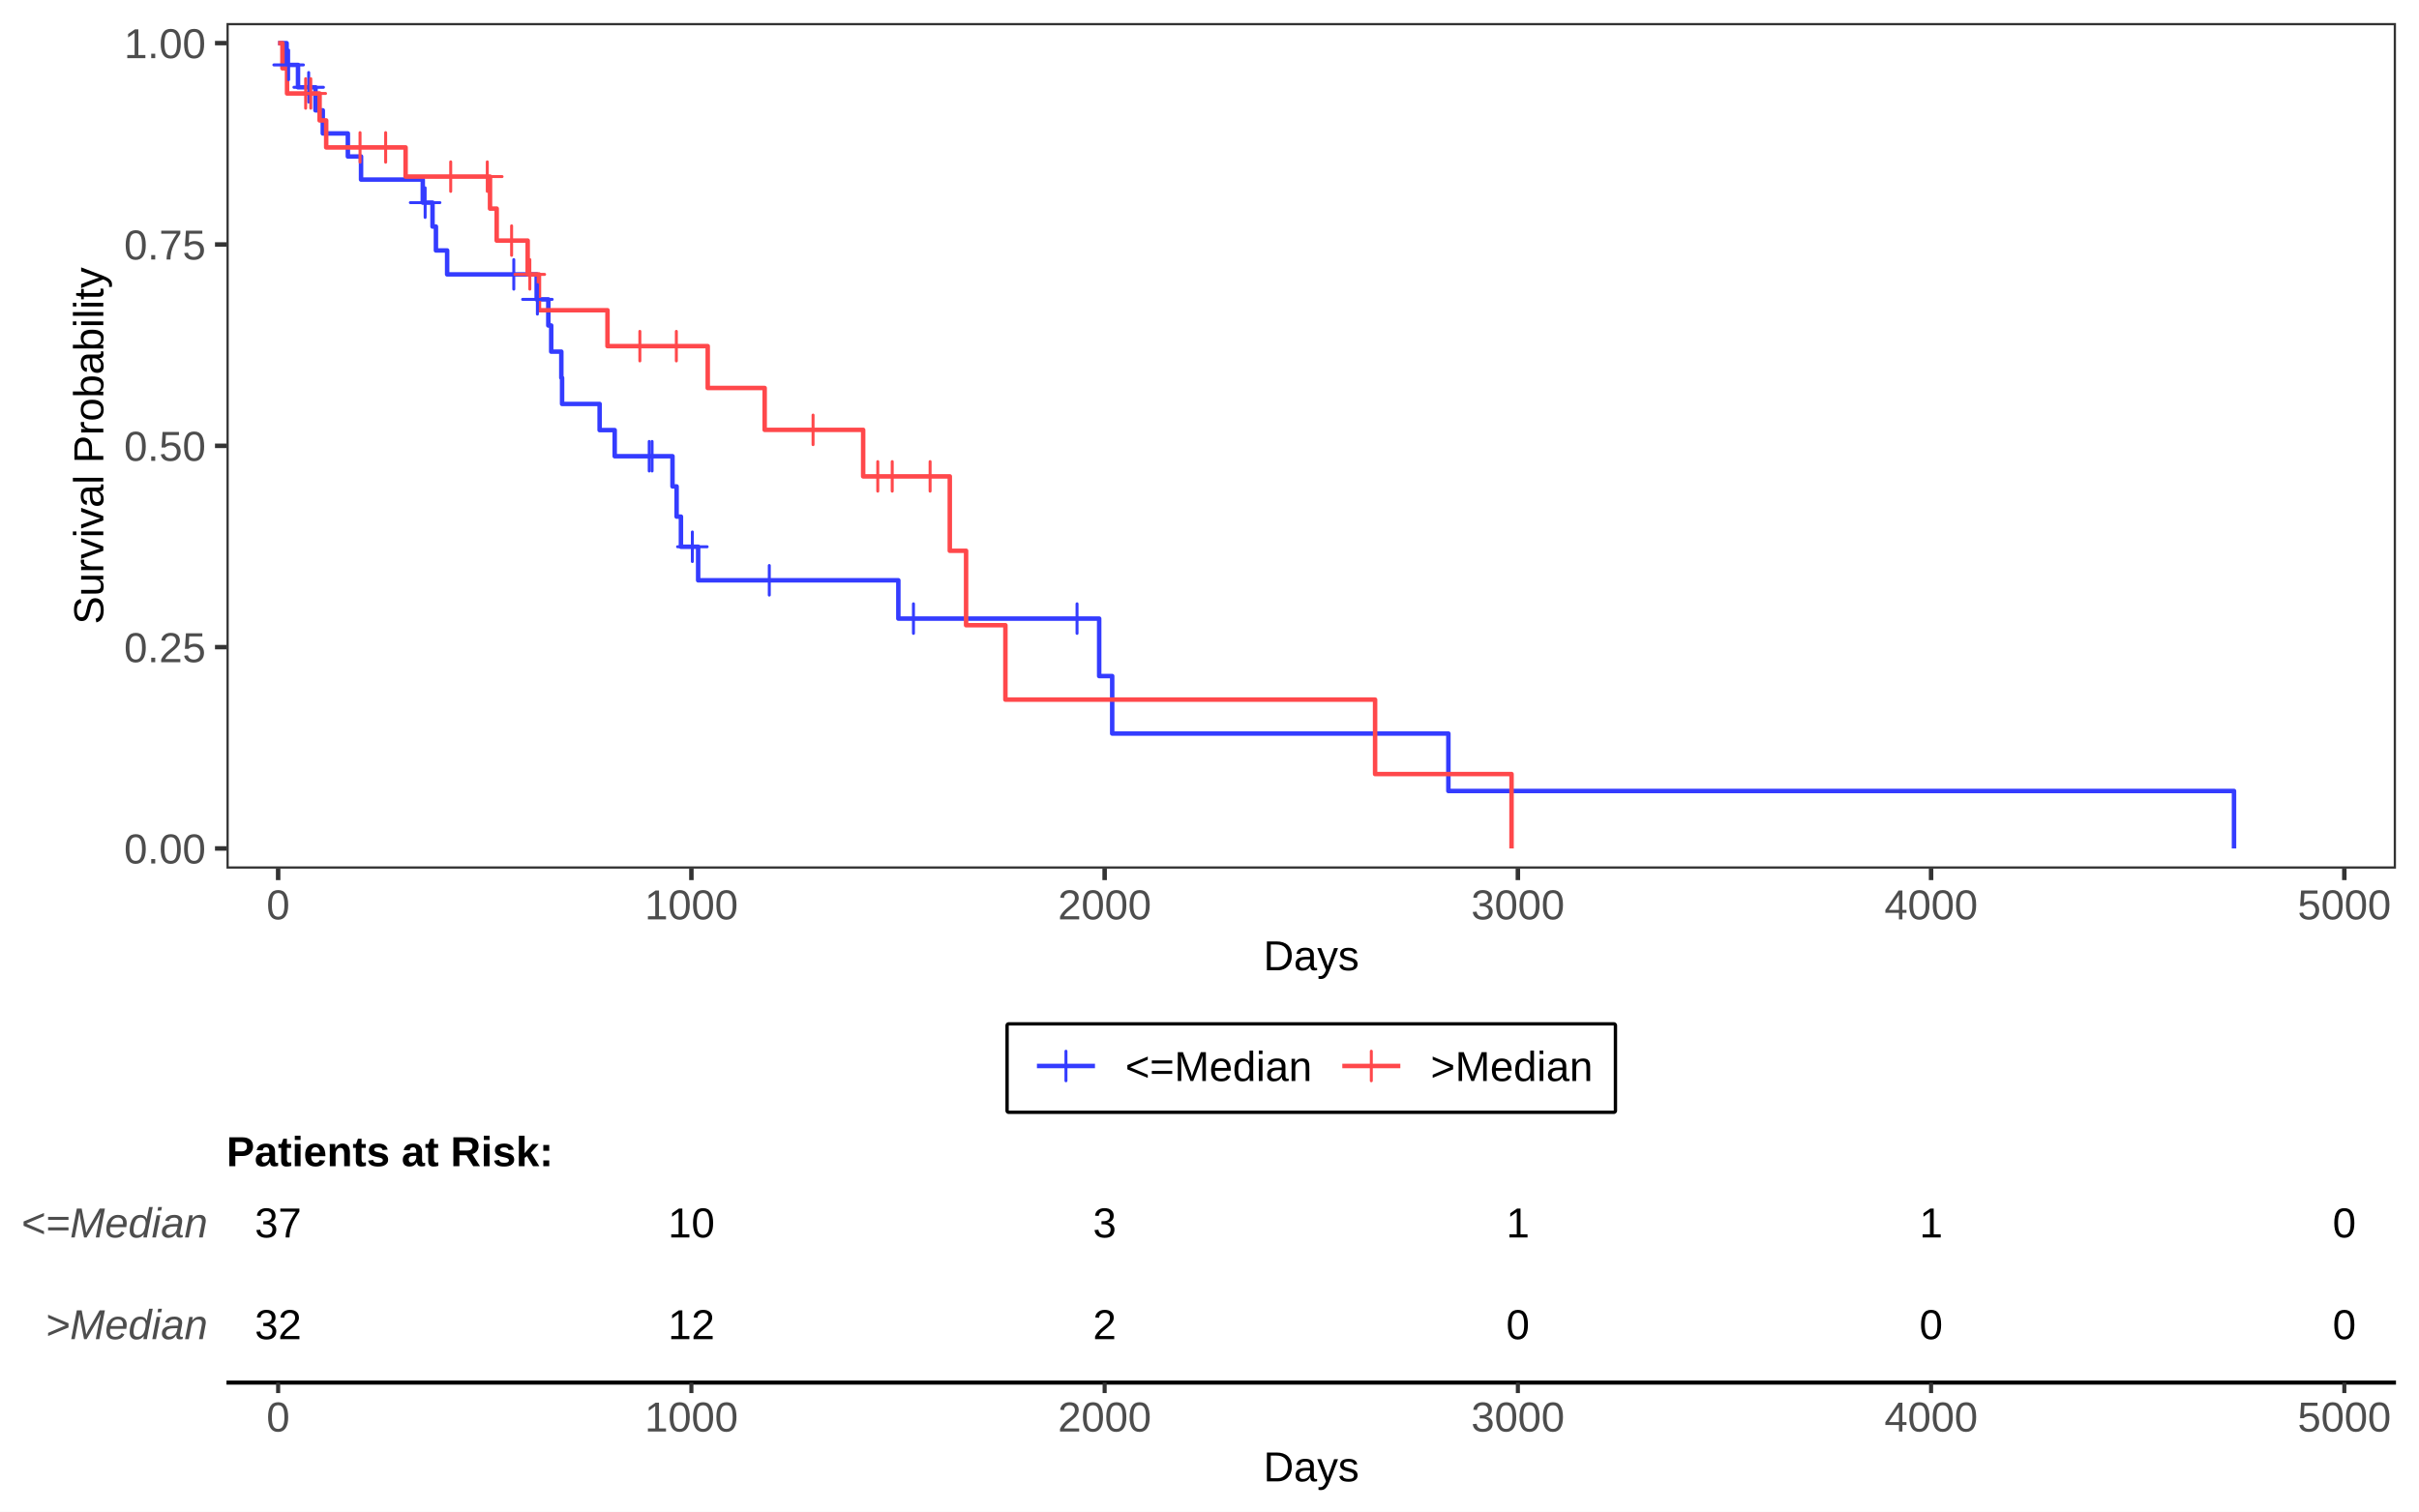
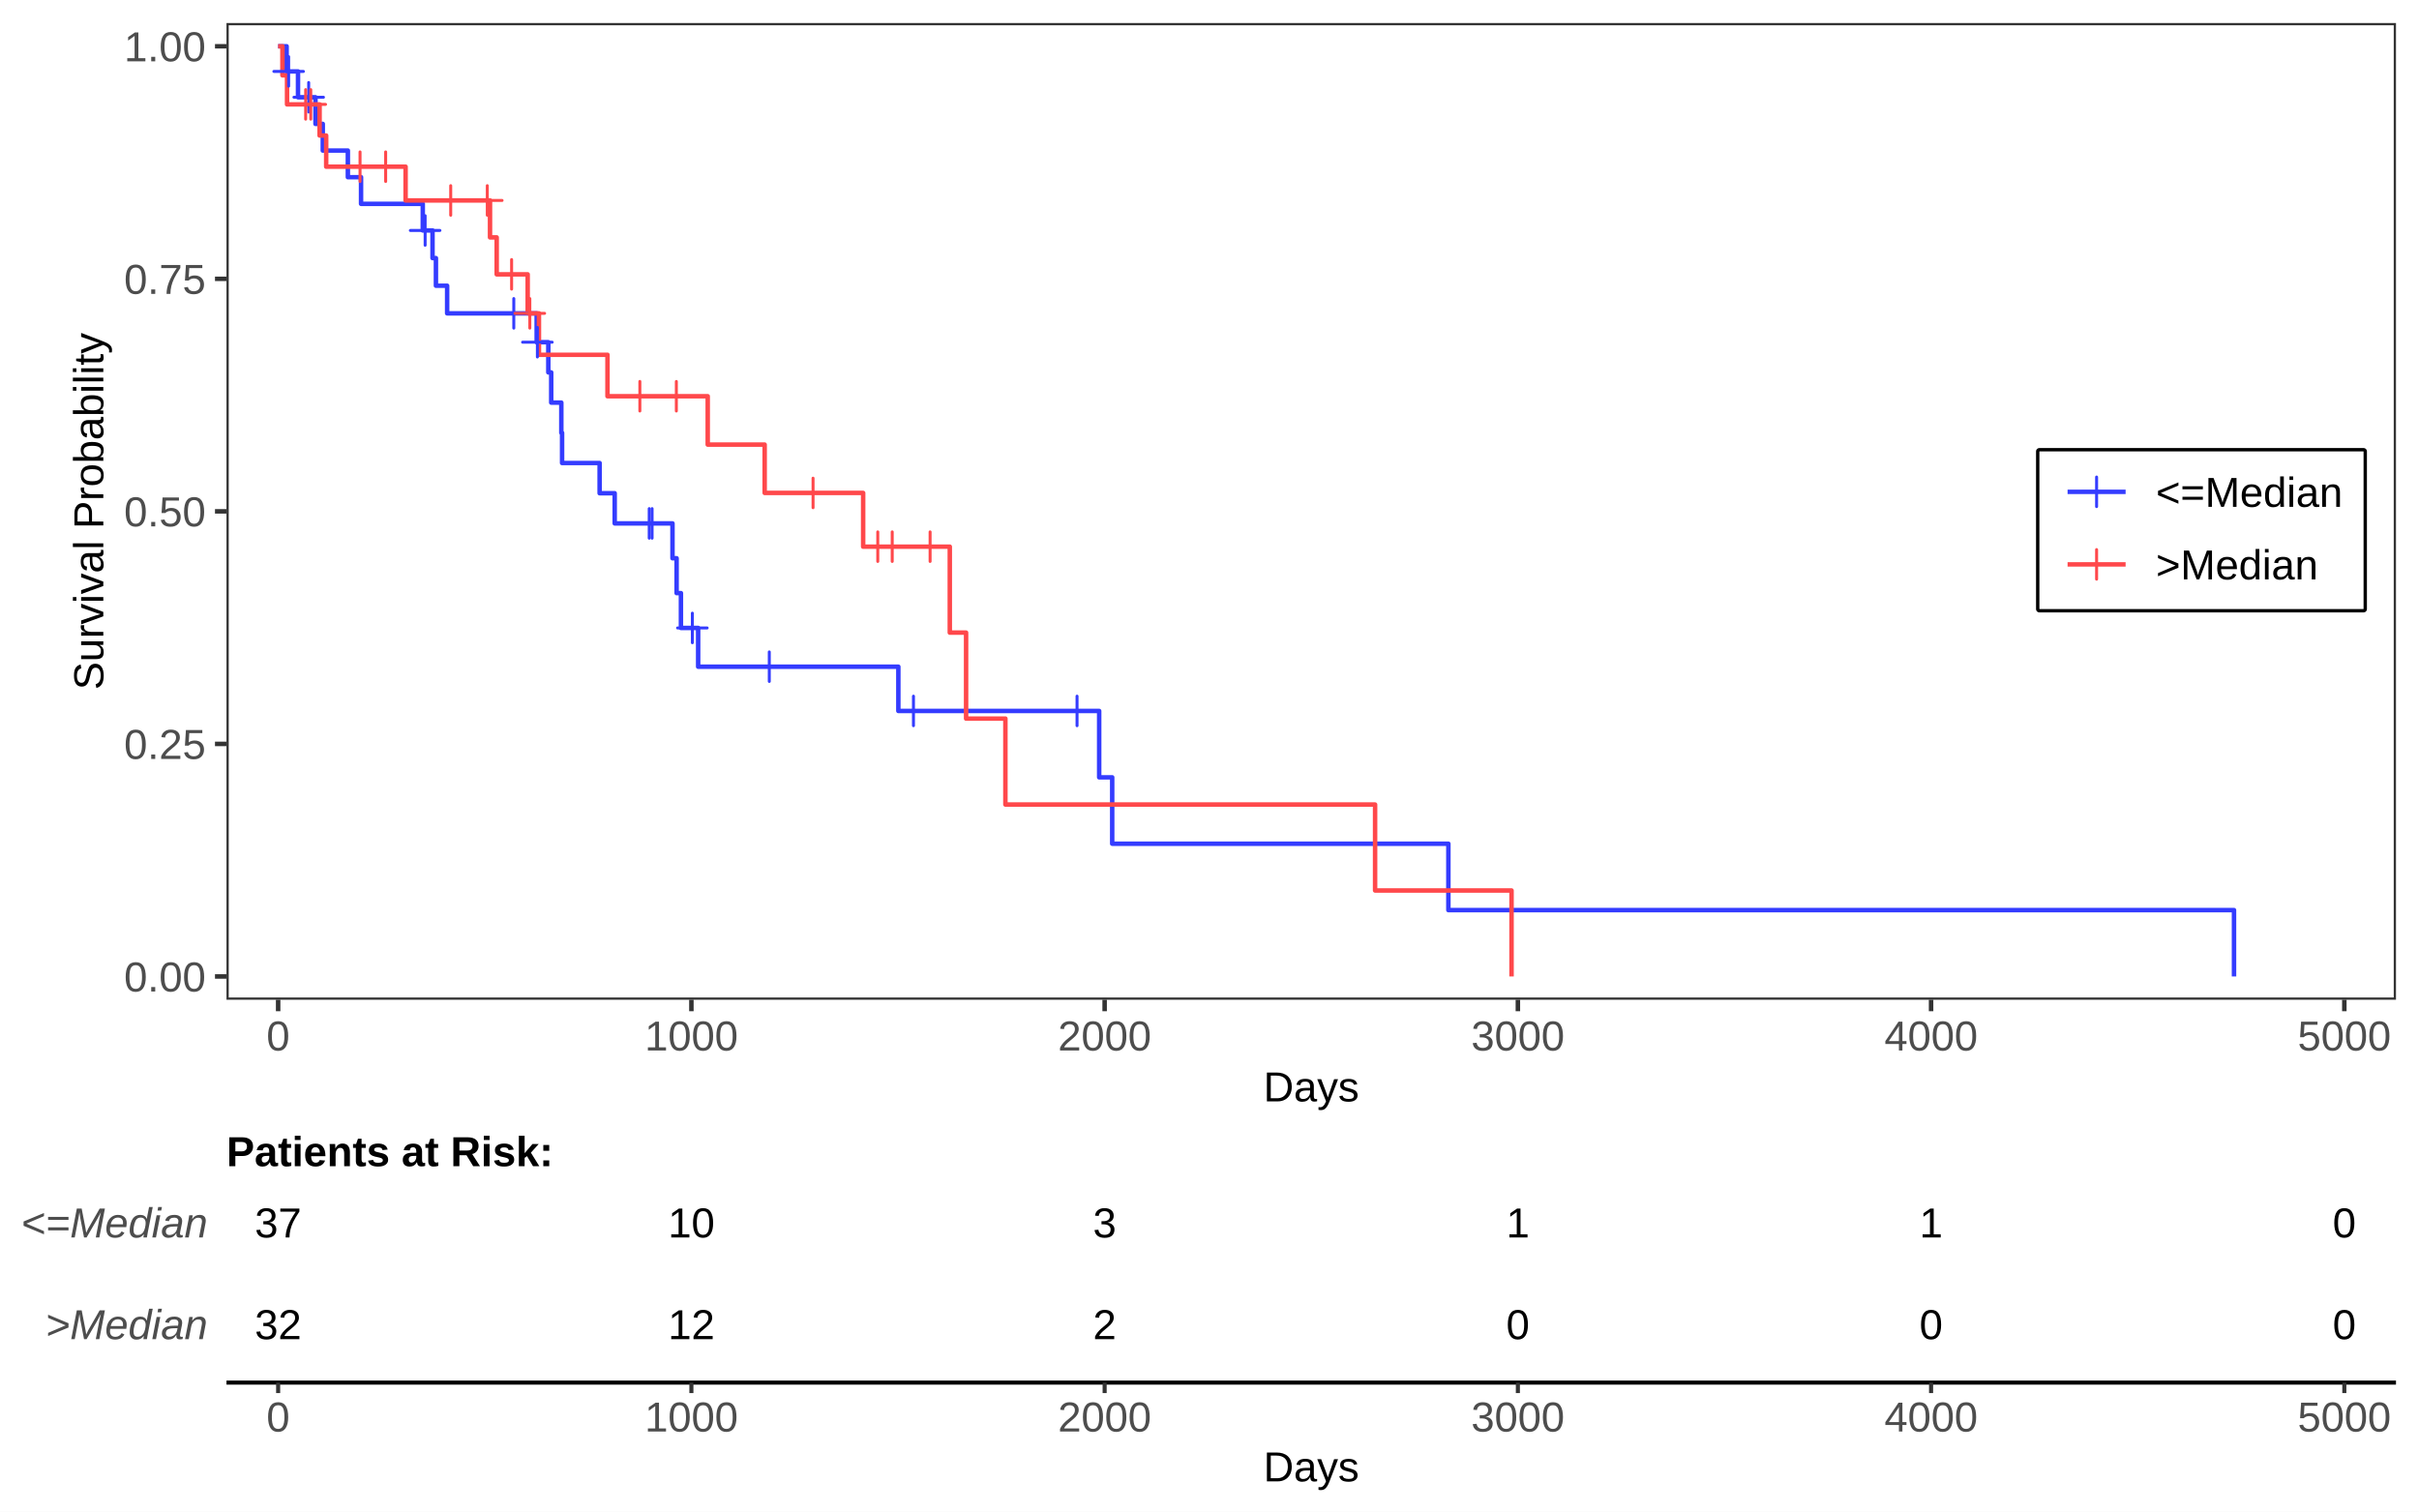
<svg xmlns="http://www.w3.org/2000/svg" class="svglite" width="576.00pt" height="360.00pt" viewBox="0 0 576.00 360.00">
  <defs>
    <style type="text/css">
    .svglite line, .svglite polyline, .svglite polygon, .svglite path, .svglite rect, .svglite circle {
      fill: none;
      stroke: #000000;
      stroke-linecap: round;
      stroke-linejoin: round;
      stroke-miterlimit: 10.00;
    }
    .svglite text {
      white-space: pre;
    }
  </style>
  </defs>
  <rect width="100%" height="100%" style="stroke: none; fill: none;" />
  <defs>
    <clipPath id="cpMC4wMHw1NzYuMDB8MC4wMHwzNjAuMDA=">
      <rect x="0.00" y="0.00" width="576.00" height="360.00" />
    </clipPath>
  </defs>
  <g clip-path="url(#cpMC4wMHw1NzYuMDB8MC4wMHwzNjAuMDA=)">
</g>
  <defs>
    <clipPath id="cpMC4wMHw1NzYuMDB8MC4wMHwyNzAuMDA=">
      <rect x="0.00" y="0.00" width="576.00" height="270.00" />
    </clipPath>
  </defs>
  <g clip-path="url(#cpMC4wMHw1NzYuMDB8MC4wMHwyNzAuMDA=)">
    <rect x="-0" y="0.00" width="576.00" height="270.00" style="stroke-width: 1.07; stroke: #FFFFFF; fill: #FFFFFF;" />
  </g>
  <g clip-path="url(#cpMC4wMHw1NzYuMDB8MC4wMHwzNjAuMDA=)">
</g>
  <defs>
-     <clipPath id="cpNTMuOTN8NTcwLjUyfDUuNDh8MjA2Ljg4">
-       <rect x="53.93" y="5.48" width="516.59" height="201.40" />
+     <clipPath id="cpNTMuOTN8NTcwLjUyfDUuNDh8MjM4LjEx">
+       <rect x="53.93" y="5.48" width="516.59" height="232.63" />
    </clipPath>
  </defs>
-   <g clip-path="url(#cpNTMuOTN8NTcwLjUyfDUuNDh8MjA2Ljg4)">
-     <rect x="53.93" y="5.48" width="516.59" height="201.40" style="stroke-width: 1.07; stroke: none; fill: #FFFFFF;" />
-     <polyline points="66.23,10.27 68.25,10.27 68.25,15.46 68.73,15.46 68.73,15.46 70.96,15.46 70.96,20.79 73.50,20.79 73.50,20.79 75.12,20.79 75.12,26.28 76.86,26.28 76.86,31.78 82.83,31.78 82.83,37.27 85.97,37.27 85.97,42.77 100.67,42.77 100.67,48.26 101.23,48.26 101.23,48.26 102.99,48.26 102.99,53.96 103.80,53.96 103.80,59.65 106.47,59.65 106.47,65.35 122.34,65.35 122.34,65.35 127.79,65.35 127.79,71.30 127.96,71.30 127.96,71.30 130.56,71.30 130.56,77.52 131.25,77.52 131.25,83.75 133.66,83.75 133.66,89.98 133.84,89.98 133.84,96.21 142.78,96.21 142.78,102.44 146.37,102.44 146.37,108.66 154.59,108.66 154.59,108.66 155.27,108.66 155.27,108.66 160.13,108.66 160.13,115.85 161.11,115.85 161.11,123.04 162.14,123.04 162.14,130.22 164.86,130.22 164.86,130.22 166.24,130.22 166.24,138.21 183.18,138.21 183.18,138.21 213.91,138.21 213.91,147.33 217.51,147.33 217.51,147.33 256.46,147.33 256.46,147.33 261.73,147.33 261.73,161.02 264.83,161.02 264.83,174.71 344.88,174.71 344.88,188.39 531.95,188.39 531.95,202.08 " style="stroke-width: 1.07; stroke: #343CFF; stroke-linecap: butt;" />
-     <polyline points="66.23,10.27 67.25,10.27 67.25,16.27 68.35,16.27 68.35,22.26 72.78,22.26 72.78,22.26 74.00,22.26 74.00,22.26 76.10,22.26 76.10,28.68 77.67,28.68 77.67,35.11 85.73,35.11 85.73,35.11 91.83,35.11 91.83,35.11 96.58,35.11 96.58,42.06 107.32,42.06 107.32,42.06 116.03,42.06 116.03,42.06 116.68,42.06 116.68,49.68 118.27,49.68 118.27,57.30 121.82,57.30 121.82,57.30 125.65,57.30 125.65,65.35 126.16,65.35 126.16,65.35 128.33,65.35 128.33,73.89 144.65,73.89 144.65,82.44 152.36,82.44 152.36,82.44 161.05,82.44 161.05,82.44 168.52,82.44 168.52,92.41 182.08,92.41 182.08,102.38 193.60,102.38 193.60,102.38 205.53,102.38 205.53,113.46 209.01,113.46 209.01,113.46 212.45,113.46 212.45,113.46 221.47,113.46 221.47,113.46 226.16,113.46 226.16,131.18 230.04,131.18 230.04,148.91 239.40,148.91 239.40,166.63 327.43,166.63 327.43,184.36 359.92,184.36 359.92,202.08 " style="stroke-width: 1.07; stroke: #FF484B; stroke-linecap: butt;" />
-     <line x1="65.21" y1="15.46" x2="72.25" y2="15.46" style="stroke-width: 0.71; stroke: #343CFF;" />
-     <line x1="68.73" y1="18.98" x2="68.73" y2="11.94" style="stroke-width: 0.71; stroke: #343CFF;" />
-     <line x1="69.99" y1="20.79" x2="77.02" y2="20.79" style="stroke-width: 0.71; stroke: #343CFF;" />
-     <line x1="73.50" y1="24.31" x2="73.50" y2="17.27" style="stroke-width: 0.71; stroke: #343CFF;" />
-     <line x1="97.71" y1="48.26" x2="104.75" y2="48.26" style="stroke-width: 0.71; stroke: #343CFF;" />
-     <line x1="101.23" y1="51.78" x2="101.23" y2="44.74" style="stroke-width: 0.71; stroke: #343CFF;" />
-     <line x1="118.82" y1="65.35" x2="125.86" y2="65.35" style="stroke-width: 0.71; stroke: #343CFF;" />
-     <line x1="122.34" y1="68.87" x2="122.34" y2="61.83" style="stroke-width: 0.71; stroke: #343CFF;" />
-     <line x1="124.44" y1="71.30" x2="131.48" y2="71.30" style="stroke-width: 0.71; stroke: #343CFF;" />
-     <line x1="127.96" y1="74.81" x2="127.96" y2="67.78" style="stroke-width: 0.71; stroke: #343CFF;" />
-     <line x1="151.07" y1="108.66" x2="158.11" y2="108.66" style="stroke-width: 0.71; stroke: #343CFF;" />
-     <line x1="154.59" y1="112.18" x2="154.59" y2="105.14" style="stroke-width: 0.71; stroke: #343CFF;" />
-     <line x1="151.76" y1="108.66" x2="158.79" y2="108.66" style="stroke-width: 0.71; stroke: #343CFF;" />
-     <line x1="155.27" y1="112.18" x2="155.27" y2="105.14" style="stroke-width: 0.71; stroke: #343CFF;" />
-     <line x1="161.34" y1="130.22" x2="168.38" y2="130.22" style="stroke-width: 0.71; stroke: #343CFF;" />
-     <line x1="164.86" y1="133.74" x2="164.86" y2="126.70" style="stroke-width: 0.71; stroke: #343CFF;" />
-     <line x1="179.66" y1="138.21" x2="186.70" y2="138.21" style="stroke-width: 0.71; stroke: #343CFF;" />
-     <line x1="183.18" y1="141.73" x2="183.18" y2="134.69" style="stroke-width: 0.71; stroke: #343CFF;" />
-     <line x1="213.99" y1="147.33" x2="221.03" y2="147.33" style="stroke-width: 0.71; stroke: #343CFF;" />
-     <line x1="217.51" y1="150.85" x2="217.51" y2="143.81" style="stroke-width: 0.71; stroke: #343CFF;" />
-     <line x1="252.94" y1="147.33" x2="259.98" y2="147.33" style="stroke-width: 0.71; stroke: #343CFF;" />
-     <line x1="256.46" y1="150.85" x2="256.46" y2="143.81" style="stroke-width: 0.71; stroke: #343CFF;" />
-     <line x1="69.26" y1="22.26" x2="76.30" y2="22.26" style="stroke-width: 0.71; stroke: #FF484B;" />
-     <line x1="72.78" y1="25.78" x2="72.78" y2="18.74" style="stroke-width: 0.71; stroke: #FF484B;" />
-     <line x1="70.48" y1="22.26" x2="77.52" y2="22.26" style="stroke-width: 0.71; stroke: #FF484B;" />
-     <line x1="74.00" y1="25.78" x2="74.00" y2="18.74" style="stroke-width: 0.71; stroke: #FF484B;" />
-     <line x1="82.21" y1="35.11" x2="89.25" y2="35.11" style="stroke-width: 0.71; stroke: #FF484B;" />
-     <line x1="85.73" y1="38.63" x2="85.73" y2="31.59" style="stroke-width: 0.71; stroke: #FF484B;" />
-     <line x1="88.31" y1="35.11" x2="95.34" y2="35.11" style="stroke-width: 0.71; stroke: #FF484B;" />
-     <line x1="91.83" y1="38.63" x2="91.83" y2="31.59" style="stroke-width: 0.71; stroke: #FF484B;" />
-     <line x1="103.80" y1="42.06" x2="110.84" y2="42.06" style="stroke-width: 0.71; stroke: #FF484B;" />
-     <line x1="107.32" y1="45.58" x2="107.32" y2="38.55" style="stroke-width: 0.71; stroke: #FF484B;" />
-     <line x1="112.51" y1="42.06" x2="119.55" y2="42.06" style="stroke-width: 0.71; stroke: #FF484B;" />
-     <line x1="116.03" y1="45.58" x2="116.03" y2="38.55" style="stroke-width: 0.71; stroke: #FF484B;" />
-     <line x1="118.30" y1="57.30" x2="125.34" y2="57.30" style="stroke-width: 0.71; stroke: #FF484B;" />
-     <line x1="121.82" y1="60.82" x2="121.82" y2="53.79" style="stroke-width: 0.71; stroke: #FF484B;" />
-     <line x1="122.64" y1="65.35" x2="129.68" y2="65.35" style="stroke-width: 0.71; stroke: #FF484B;" />
-     <line x1="126.16" y1="68.87" x2="126.16" y2="61.83" style="stroke-width: 0.71; stroke: #FF484B;" />
-     <line x1="148.84" y1="82.44" x2="155.88" y2="82.44" style="stroke-width: 0.71; stroke: #FF484B;" />
-     <line x1="152.36" y1="85.96" x2="152.36" y2="78.92" style="stroke-width: 0.71; stroke: #FF484B;" />
-     <line x1="157.53" y1="82.44" x2="164.57" y2="82.44" style="stroke-width: 0.71; stroke: #FF484B;" />
-     <line x1="161.05" y1="85.96" x2="161.05" y2="78.92" style="stroke-width: 0.71; stroke: #FF484B;" />
-     <line x1="190.08" y1="102.38" x2="197.12" y2="102.38" style="stroke-width: 0.71; stroke: #FF484B;" />
-     <line x1="193.60" y1="105.90" x2="193.60" y2="98.86" style="stroke-width: 0.71; stroke: #FF484B;" />
-     <line x1="205.49" y1="113.46" x2="212.53" y2="113.46" style="stroke-width: 0.71; stroke: #FF484B;" />
-     <line x1="209.01" y1="116.98" x2="209.01" y2="109.94" style="stroke-width: 0.71; stroke: #FF484B;" />
-     <line x1="208.93" y1="113.46" x2="215.97" y2="113.46" style="stroke-width: 0.71; stroke: #FF484B;" />
-     <line x1="212.45" y1="116.98" x2="212.45" y2="109.94" style="stroke-width: 0.71; stroke: #FF484B;" />
-     <line x1="217.95" y1="113.46" x2="224.99" y2="113.46" style="stroke-width: 0.71; stroke: #FF484B;" />
-     <line x1="221.47" y1="116.98" x2="221.47" y2="109.94" style="stroke-width: 0.71; stroke: #FF484B;" />
-     <rect x="53.93" y="5.48" width="516.59" height="201.40" style="stroke-width: 1.07; stroke: #333333;" />
+   <g clip-path="url(#cpNTMuOTN8NTcwLjUyfDUuNDh8MjM4LjEx)">
+     <rect x="53.93" y="5.48" width="516.59" height="232.63" style="stroke-width: 1.07; stroke: none; fill: #FFFFFF;" />
+     <polyline points="66.23,11.02 68.25,11.02 68.25,17.01 68.73,17.01 68.73,17.01 70.96,17.01 70.96,23.16 73.50,23.16 73.50,23.16 75.12,23.16 75.12,29.51 76.86,29.51 76.86,35.86 82.83,35.86 82.83,42.20 85.97,42.20 85.97,48.55 100.67,48.55 100.67,54.89 101.23,54.89 101.23,54.89 102.99,54.89 102.99,61.47 103.80,61.47 103.80,68.05 106.47,68.05 106.47,74.63 122.34,74.63 122.34,74.63 127.79,74.63 127.79,81.50 127.96,81.50 127.96,81.50 130.56,81.50 130.56,88.69 131.25,88.69 131.25,95.89 133.66,95.89 133.66,103.08 133.84,103.08 133.84,110.28 142.78,110.28 142.78,117.47 146.37,117.47 146.37,124.66 154.59,124.66 154.59,124.66 155.27,124.66 155.27,124.66 160.13,124.66 160.13,132.96 161.11,132.96 161.11,141.26 162.14,141.26 162.14,149.56 164.86,149.56 164.86,149.56 166.24,149.56 166.24,158.79 183.18,158.79 183.18,158.79 213.91,158.79 213.91,169.33 217.51,169.33 217.51,169.33 256.46,169.33 256.46,169.33 261.73,169.33 261.73,185.14 264.83,185.14 264.83,200.95 344.88,200.95 344.88,216.76 531.95,216.76 531.95,232.57 " style="stroke-width: 1.07; stroke: #343CFF; stroke-linecap: butt;" />
+     <polyline points="66.23,11.02 67.25,11.02 67.25,17.94 68.35,17.94 68.35,24.86 72.78,24.86 72.78,24.86 74.00,24.86 74.00,24.86 76.10,24.86 76.10,32.28 77.67,32.28 77.67,39.70 85.73,39.70 85.73,39.70 91.83,39.70 91.83,39.70 96.58,39.70 96.58,47.74 107.32,47.74 107.32,47.74 116.03,47.74 116.03,47.74 116.68,47.74 116.68,56.54 118.27,56.54 118.27,65.34 121.82,65.34 121.82,65.34 125.65,65.34 125.65,74.63 126.16,74.63 126.16,74.63 128.33,74.63 128.33,84.50 144.65,84.50 144.65,94.37 152.36,94.37 152.36,94.37 161.05,94.37 161.05,94.37 168.52,94.37 168.52,105.89 182.08,105.89 182.08,117.40 193.60,117.40 193.60,117.40 205.53,117.40 205.53,130.20 209.01,130.20 209.01,130.20 212.45,130.20 212.45,130.20 221.47,130.20 221.47,130.20 226.16,130.20 226.16,150.67 230.04,150.67 230.04,171.15 239.40,171.15 239.40,191.62 327.43,191.62 327.43,212.09 359.92,212.09 359.92,232.57 " style="stroke-width: 1.07; stroke: #FF484B; stroke-linecap: butt;" />
+     <line x1="65.21" y1="17.01" x2="72.25" y2="17.01" style="stroke-width: 0.71; stroke: #343CFF;" />
+     <line x1="68.73" y1="20.52" x2="68.73" y2="13.49" style="stroke-width: 0.71; stroke: #343CFF;" />
+     <line x1="69.99" y1="23.16" x2="77.02" y2="23.16" style="stroke-width: 0.71; stroke: #343CFF;" />
+     <line x1="73.50" y1="26.68" x2="73.50" y2="19.65" style="stroke-width: 0.71; stroke: #343CFF;" />
+     <line x1="97.71" y1="54.89" x2="104.75" y2="54.89" style="stroke-width: 0.71; stroke: #343CFF;" />
+     <line x1="101.23" y1="58.41" x2="101.23" y2="51.37" style="stroke-width: 0.71; stroke: #343CFF;" />
+     <line x1="118.82" y1="74.63" x2="125.86" y2="74.63" style="stroke-width: 0.71; stroke: #343CFF;" />
+     <line x1="122.34" y1="78.15" x2="122.34" y2="71.11" style="stroke-width: 0.71; stroke: #343CFF;" />
+     <line x1="124.44" y1="81.50" x2="131.48" y2="81.50" style="stroke-width: 0.71; stroke: #343CFF;" />
+     <line x1="127.96" y1="85.02" x2="127.96" y2="77.98" style="stroke-width: 0.71; stroke: #343CFF;" />
+     <line x1="151.07" y1="124.66" x2="158.11" y2="124.66" style="stroke-width: 0.71; stroke: #343CFF;" />
+     <line x1="154.59" y1="128.18" x2="154.59" y2="121.14" style="stroke-width: 0.71; stroke: #343CFF;" />
+     <line x1="151.76" y1="124.66" x2="158.79" y2="124.66" style="stroke-width: 0.71; stroke: #343CFF;" />
+     <line x1="155.27" y1="128.18" x2="155.27" y2="121.14" style="stroke-width: 0.71; stroke: #343CFF;" />
+     <line x1="161.34" y1="149.56" x2="168.38" y2="149.56" style="stroke-width: 0.71; stroke: #343CFF;" />
+     <line x1="164.86" y1="153.08" x2="164.86" y2="146.04" style="stroke-width: 0.71; stroke: #343CFF;" />
+     <line x1="179.66" y1="158.79" x2="186.70" y2="158.79" style="stroke-width: 0.71; stroke: #343CFF;" />
+     <line x1="183.18" y1="162.30" x2="183.18" y2="155.27" style="stroke-width: 0.71; stroke: #343CFF;" />
+     <line x1="213.99" y1="169.33" x2="221.03" y2="169.33" style="stroke-width: 0.71; stroke: #343CFF;" />
+     <line x1="217.51" y1="172.84" x2="217.51" y2="165.81" style="stroke-width: 0.71; stroke: #343CFF;" />
+     <line x1="252.94" y1="169.33" x2="259.98" y2="169.33" style="stroke-width: 0.71; stroke: #343CFF;" />
+     <line x1="256.46" y1="172.84" x2="256.46" y2="165.81" style="stroke-width: 0.71; stroke: #343CFF;" />
+     <line x1="69.26" y1="24.86" x2="76.30" y2="24.86" style="stroke-width: 0.71; stroke: #FF484B;" />
+     <line x1="72.78" y1="28.38" x2="72.78" y2="21.35" style="stroke-width: 0.71; stroke: #FF484B;" />
+     <line x1="70.48" y1="24.86" x2="77.52" y2="24.86" style="stroke-width: 0.71; stroke: #FF484B;" />
+     <line x1="74.00" y1="28.38" x2="74.00" y2="21.35" style="stroke-width: 0.71; stroke: #FF484B;" />
+     <line x1="82.21" y1="39.70" x2="89.25" y2="39.70" style="stroke-width: 0.71; stroke: #FF484B;" />
+     <line x1="85.73" y1="43.22" x2="85.73" y2="36.18" style="stroke-width: 0.71; stroke: #FF484B;" />
+     <line x1="88.31" y1="39.70" x2="95.34" y2="39.70" style="stroke-width: 0.71; stroke: #FF484B;" />
+     <line x1="91.83" y1="43.22" x2="91.83" y2="36.18" style="stroke-width: 0.71; stroke: #FF484B;" />
+     <line x1="103.80" y1="47.74" x2="110.84" y2="47.74" style="stroke-width: 0.71; stroke: #FF484B;" />
+     <line x1="107.32" y1="51.26" x2="107.32" y2="44.22" style="stroke-width: 0.71; stroke: #FF484B;" />
+     <line x1="112.51" y1="47.74" x2="119.55" y2="47.74" style="stroke-width: 0.71; stroke: #FF484B;" />
+     <line x1="116.03" y1="51.26" x2="116.03" y2="44.22" style="stroke-width: 0.71; stroke: #FF484B;" />
+     <line x1="118.30" y1="65.34" x2="125.34" y2="65.34" style="stroke-width: 0.71; stroke: #FF484B;" />
+     <line x1="121.82" y1="68.86" x2="121.82" y2="61.82" style="stroke-width: 0.71; stroke: #FF484B;" />
+     <line x1="122.64" y1="74.63" x2="129.68" y2="74.63" style="stroke-width: 0.71; stroke: #FF484B;" />
+     <line x1="126.16" y1="78.15" x2="126.16" y2="71.11" style="stroke-width: 0.71; stroke: #FF484B;" />
+     <line x1="148.84" y1="94.37" x2="155.88" y2="94.37" style="stroke-width: 0.71; stroke: #FF484B;" />
+     <line x1="152.36" y1="97.89" x2="152.36" y2="90.85" style="stroke-width: 0.71; stroke: #FF484B;" />
+     <line x1="157.53" y1="94.37" x2="164.57" y2="94.37" style="stroke-width: 0.71; stroke: #FF484B;" />
+     <line x1="161.05" y1="97.89" x2="161.05" y2="90.85" style="stroke-width: 0.71; stroke: #FF484B;" />
+     <line x1="190.08" y1="117.40" x2="197.12" y2="117.40" style="stroke-width: 0.71; stroke: #FF484B;" />
+     <line x1="193.60" y1="120.92" x2="193.60" y2="113.89" style="stroke-width: 0.71; stroke: #FF484B;" />
+     <line x1="205.49" y1="130.20" x2="212.53" y2="130.20" style="stroke-width: 0.71; stroke: #FF484B;" />
+     <line x1="209.01" y1="133.72" x2="209.01" y2="126.68" style="stroke-width: 0.71; stroke: #FF484B;" />
+     <line x1="208.93" y1="130.20" x2="215.97" y2="130.20" style="stroke-width: 0.71; stroke: #FF484B;" />
+     <line x1="212.45" y1="133.72" x2="212.45" y2="126.68" style="stroke-width: 0.71; stroke: #FF484B;" />
+     <line x1="217.95" y1="130.20" x2="224.99" y2="130.20" style="stroke-width: 0.71; stroke: #FF484B;" />
+     <line x1="221.47" y1="133.72" x2="221.47" y2="126.68" style="stroke-width: 0.71; stroke: #FF484B;" />
+     <rect x="53.93" y="5.48" width="516.59" height="232.63" style="stroke-width: 1.07; stroke: #333333;" />
  </g>
  <g clip-path="url(#cpMC4wMHw1NzYuMDB8MC4wMHwzNjAuMDA=)">
-     <text x="49.00" y="205.66" text-anchor="end" style="font-size: 10.00px;fill: #4D4D4D; font-family: &quot;Arial&quot;;" textLength="19.48px" lengthAdjust="spacingAndGlyphs">0.00</text>
-     <text x="49.00" y="157.71" text-anchor="end" style="font-size: 10.00px;fill: #4D4D4D; font-family: &quot;Arial&quot;;" textLength="19.48px" lengthAdjust="spacingAndGlyphs">0.25</text>
-     <text x="49.00" y="109.76" text-anchor="end" style="font-size: 10.00px;fill: #4D4D4D; font-family: &quot;Arial&quot;;" textLength="19.48px" lengthAdjust="spacingAndGlyphs">0.50</text>
-     <text x="49.00" y="61.81" text-anchor="end" style="font-size: 10.00px;fill: #4D4D4D; font-family: &quot;Arial&quot;;" textLength="19.48px" lengthAdjust="spacingAndGlyphs">0.75</text>
-     <text x="49.00" y="13.86" text-anchor="end" style="font-size: 10.00px;fill: #4D4D4D; font-family: &quot;Arial&quot;;" textLength="19.48px" lengthAdjust="spacingAndGlyphs">1.00</text>
-     <polyline points="51.19,202.08 53.93,202.08 " style="stroke-width: 1.07; stroke: #333333; stroke-linecap: butt;" />
-     <polyline points="51.19,154.13 53.93,154.13 " style="stroke-width: 1.07; stroke: #333333; stroke-linecap: butt;" />
-     <polyline points="51.19,106.18 53.93,106.18 " style="stroke-width: 1.07; stroke: #333333; stroke-linecap: butt;" />
-     <polyline points="51.19,58.23 53.93,58.23 " style="stroke-width: 1.07; stroke: #333333; stroke-linecap: butt;" />
-     <polyline points="51.19,10.27 53.93,10.27 " style="stroke-width: 1.07; stroke: #333333; stroke-linecap: butt;" />
-     <polyline points="66.23,209.62 66.23,206.88 " style="stroke-width: 1.07; stroke: #333333; stroke-linecap: butt;" />
-     <polyline points="164.63,209.62 164.63,206.88 " style="stroke-width: 1.07; stroke: #333333; stroke-linecap: butt;" />
-     <polyline points="263.03,209.62 263.03,206.88 " style="stroke-width: 1.07; stroke: #333333; stroke-linecap: butt;" />
-     <polyline points="361.43,209.62 361.43,206.88 " style="stroke-width: 1.07; stroke: #333333; stroke-linecap: butt;" />
-     <polyline points="459.82,209.62 459.82,206.88 " style="stroke-width: 1.07; stroke: #333333; stroke-linecap: butt;" />
-     <polyline points="558.22,209.62 558.22,206.88 " style="stroke-width: 1.07; stroke: #333333; stroke-linecap: butt;" />
-     <text x="66.23" y="218.97" text-anchor="middle" style="font-size: 10.00px;fill: #4D4D4D; font-family: &quot;Arial&quot;;" textLength="5.57px" lengthAdjust="spacingAndGlyphs">0</text>
-     <text x="164.63" y="218.97" text-anchor="middle" style="font-size: 10.00px;fill: #4D4D4D; font-family: &quot;Arial&quot;;" textLength="22.26px" lengthAdjust="spacingAndGlyphs">1000</text>
-     <text x="263.03" y="218.97" text-anchor="middle" style="font-size: 10.00px;fill: #4D4D4D; font-family: &quot;Arial&quot;;" textLength="22.26px" lengthAdjust="spacingAndGlyphs">2000</text>
-     <text x="361.43" y="218.97" text-anchor="middle" style="font-size: 10.00px;fill: #4D4D4D; font-family: &quot;Arial&quot;;" textLength="22.26px" lengthAdjust="spacingAndGlyphs">3000</text>
-     <text x="459.82" y="218.97" text-anchor="middle" style="font-size: 10.00px;fill: #4D4D4D; font-family: &quot;Arial&quot;;" textLength="22.26px" lengthAdjust="spacingAndGlyphs">4000</text>
-     <text x="558.22" y="218.97" text-anchor="middle" style="font-size: 10.00px;fill: #4D4D4D; font-family: &quot;Arial&quot;;" textLength="22.26px" lengthAdjust="spacingAndGlyphs">5000</text>
-     <text x="312.23" y="231.09" text-anchor="middle" style="font-size: 10.00px; font-family: &quot;Arial&quot;;" textLength="22.80px" lengthAdjust="spacingAndGlyphs">Days</text>
-     <text transform="translate(24.60,106.18) rotate(-90)" text-anchor="middle" style="font-size: 10.00px; font-family: &quot;Arial&quot;;" textLength="85.09px" lengthAdjust="spacingAndGlyphs">Survival Probability</text>
-     <rect x="240.20" y="244.25" width="144.06" height="20.27" style="stroke-width: 1.60;" />
-     <rect x="240.20" y="244.25" width="144.06" height="20.27" style="stroke-width: 1.07; stroke: none; fill: #FFFFFF;" />
-     <rect x="245.18" y="245.25" width="17.28" height="17.28" style="stroke-width: 1.07; stroke: none; fill: #FFFFFF;" />
-     <line x1="246.91" y1="253.89" x2="260.73" y2="253.89" style="stroke-width: 1.07; stroke: #343CFF; stroke-linecap: butt;" />
-     <line x1="250.30" y1="253.89" x2="257.34" y2="253.89" style="stroke-width: 0.71; stroke: #343CFF;" />
-     <line x1="253.82" y1="257.41" x2="253.82" y2="250.37" style="stroke-width: 0.71; stroke: #343CFF;" />
-     <rect x="317.89" y="245.25" width="17.28" height="17.28" style="stroke-width: 1.07; stroke: none; fill: #FFFFFF;" />
-     <line x1="319.62" y1="253.89" x2="333.44" y2="253.89" style="stroke-width: 1.07; stroke: #FF484B; stroke-linecap: butt;" />
-     <line x1="323.01" y1="253.89" x2="330.05" y2="253.89" style="stroke-width: 0.71; stroke: #FF484B;" />
-     <line x1="326.53" y1="257.41" x2="326.53" y2="250.37" style="stroke-width: 0.71; stroke: #FF484B;" />
-     <text x="267.94" y="257.47" style="font-size: 10.00px; font-family: &quot;Arial&quot;;" textLength="44.50px" lengthAdjust="spacingAndGlyphs">&lt;=Median</text>
-     <text x="340.65" y="257.47" style="font-size: 10.00px; font-family: &quot;Arial&quot;;" textLength="38.66px" lengthAdjust="spacingAndGlyphs">&gt;Median</text>
+     <text x="49.00" y="236.15" text-anchor="end" style="font-size: 10.00px;fill: #4D4D4D; font-family: &quot;Arial&quot;;" textLength="19.48px" lengthAdjust="spacingAndGlyphs">0.00</text>
+     <text x="49.00" y="180.76" text-anchor="end" style="font-size: 10.00px;fill: #4D4D4D; font-family: &quot;Arial&quot;;" textLength="19.48px" lengthAdjust="spacingAndGlyphs">0.25</text>
+     <text x="49.00" y="125.37" text-anchor="end" style="font-size: 10.00px;fill: #4D4D4D; font-family: &quot;Arial&quot;;" textLength="19.48px" lengthAdjust="spacingAndGlyphs">0.50</text>
+     <text x="49.00" y="69.99" text-anchor="end" style="font-size: 10.00px;fill: #4D4D4D; font-family: &quot;Arial&quot;;" textLength="19.48px" lengthAdjust="spacingAndGlyphs">0.75</text>
+     <text x="49.00" y="14.60" text-anchor="end" style="font-size: 10.00px;fill: #4D4D4D; font-family: &quot;Arial&quot;;" textLength="19.48px" lengthAdjust="spacingAndGlyphs">1.00</text>
+     <polyline points="51.19,232.57 53.93,232.57 " style="stroke-width: 1.07; stroke: #333333; stroke-linecap: butt;" />
+     <polyline points="51.19,177.18 53.93,177.18 " style="stroke-width: 1.07; stroke: #333333; stroke-linecap: butt;" />
+     <polyline points="51.19,121.79 53.93,121.79 " style="stroke-width: 1.07; stroke: #333333; stroke-linecap: butt;" />
+     <polyline points="51.19,66.41 53.93,66.41 " style="stroke-width: 1.07; stroke: #333333; stroke-linecap: butt;" />
+     <polyline points="51.19,11.02 53.93,11.02 " style="stroke-width: 1.07; stroke: #333333; stroke-linecap: butt;" />
+     <polyline points="66.23,240.85 66.23,238.11 " style="stroke-width: 1.07; stroke: #333333; stroke-linecap: butt;" />
+     <polyline points="164.63,240.85 164.63,238.11 " style="stroke-width: 1.07; stroke: #333333; stroke-linecap: butt;" />
+     <polyline points="263.03,240.85 263.03,238.11 " style="stroke-width: 1.07; stroke: #333333; stroke-linecap: butt;" />
+     <polyline points="361.43,240.85 361.43,238.11 " style="stroke-width: 1.07; stroke: #333333; stroke-linecap: butt;" />
+     <polyline points="459.82,240.85 459.82,238.11 " style="stroke-width: 1.07; stroke: #333333; stroke-linecap: butt;" />
+     <polyline points="558.22,240.85 558.22,238.11 " style="stroke-width: 1.07; stroke: #333333; stroke-linecap: butt;" />
+     <text x="66.23" y="250.20" text-anchor="middle" style="font-size: 10.00px;fill: #4D4D4D; font-family: &quot;Arial&quot;;" textLength="5.57px" lengthAdjust="spacingAndGlyphs">0</text>
+     <text x="164.63" y="250.20" text-anchor="middle" style="font-size: 10.00px;fill: #4D4D4D; font-family: &quot;Arial&quot;;" textLength="22.26px" lengthAdjust="spacingAndGlyphs">1000</text>
+     <text x="263.03" y="250.20" text-anchor="middle" style="font-size: 10.00px;fill: #4D4D4D; font-family: &quot;Arial&quot;;" textLength="22.26px" lengthAdjust="spacingAndGlyphs">2000</text>
+     <text x="361.43" y="250.20" text-anchor="middle" style="font-size: 10.00px;fill: #4D4D4D; font-family: &quot;Arial&quot;;" textLength="22.26px" lengthAdjust="spacingAndGlyphs">3000</text>
+     <text x="459.82" y="250.20" text-anchor="middle" style="font-size: 10.00px;fill: #4D4D4D; font-family: &quot;Arial&quot;;" textLength="22.26px" lengthAdjust="spacingAndGlyphs">4000</text>
+     <text x="558.22" y="250.20" text-anchor="middle" style="font-size: 10.00px;fill: #4D4D4D; font-family: &quot;Arial&quot;;" textLength="22.26px" lengthAdjust="spacingAndGlyphs">5000</text>
+     <text x="312.23" y="262.32" text-anchor="middle" style="font-size: 10.00px; font-family: &quot;Arial&quot;;" textLength="22.80px" lengthAdjust="spacingAndGlyphs">Days</text>
+     <text transform="translate(24.60,121.79) rotate(-90)" text-anchor="middle" style="font-size: 10.00px; font-family: &quot;Arial&quot;;" textLength="85.09px" lengthAdjust="spacingAndGlyphs">Survival Probability</text>
+     <rect x="485.61" y="107.51" width="77.19" height="37.55" style="stroke-width: 1.60; fill: #FFFFFF;" />
+     <rect x="485.61" y="107.51" width="77.19" height="37.55" style="stroke-width: 1.07; stroke: none; fill: #FFFFFF;" />
+     <rect x="490.59" y="108.50" width="17.28" height="17.28" style="stroke-width: 1.07; stroke: none; fill: #FFFFFF;" />
+     <line x1="492.32" y1="117.14" x2="506.14" y2="117.14" style="stroke-width: 1.07; stroke: #343CFF; stroke-linecap: butt;" />
+     <line x1="495.71" y1="117.14" x2="502.75" y2="117.14" style="stroke-width: 0.71; stroke: #343CFF;" />
+     <line x1="499.23" y1="120.66" x2="499.23" y2="113.62" style="stroke-width: 0.71; stroke: #343CFF;" />
+     <rect x="490.59" y="125.78" width="17.28" height="17.28" style="stroke-width: 1.07; stroke: none; fill: #FFFFFF;" />
+     <line x1="492.32" y1="134.42" x2="506.14" y2="134.42" style="stroke-width: 1.07; stroke: #FF484B; stroke-linecap: butt;" />
+     <line x1="495.71" y1="134.42" x2="502.75" y2="134.42" style="stroke-width: 0.71; stroke: #FF484B;" />
+     <line x1="499.23" y1="137.94" x2="499.23" y2="130.90" style="stroke-width: 0.71; stroke: #FF484B;" />
+     <text x="513.35" y="120.72" style="font-size: 10.00px; font-family: &quot;Arial&quot;;" textLength="44.50px" lengthAdjust="spacingAndGlyphs">&lt;=Median</text>
+     <text x="513.35" y="138.00" style="font-size: 10.00px; font-family: &quot;Arial&quot;;" textLength="38.66px" lengthAdjust="spacingAndGlyphs">&gt;Median</text>
  </g>
  <defs>
    <clipPath id="cpMC4wMHw1NzYuMDB8MjcwLjAwfDM2MC4wMA==">
      <rect x="0.00" y="270.00" width="576.00" height="90.00" />
    </clipPath>
  </defs>
  <g clip-path="url(#cpMC4wMHw1NzYuMDB8MjcwLjAwfDM2MC4wMA==)">
    <rect x="0.00" y="270.00" width="576.00" height="90.00" style="stroke-width: 0.97; stroke: #FFFFFF; fill: #FFFFFF;" />
  </g>
  <g clip-path="url(#cpMC4wMHw1NzYuMDB8MC4wMHwzNjAuMDA=)">
    <rect x="53.93" y="289.33" width="516.59" height="39.97" style="stroke-width: 0.97; stroke: none; fill: #FFFFFF;" />
    <text x="66.23" y="294.73" text-anchor="middle" style="font-size: 10.00px; font-family: &quot;Arial&quot;;" textLength="11.13px" lengthAdjust="spacingAndGlyphs">37</text>
    <text x="66.23" y="318.95" text-anchor="middle" style="font-size: 10.00px; font-family: &quot;Arial&quot;;" textLength="11.13px" lengthAdjust="spacingAndGlyphs">32</text>
    <text x="164.63" y="294.73" text-anchor="middle" style="font-size: 10.00px; font-family: &quot;Arial&quot;;" textLength="11.13px" lengthAdjust="spacingAndGlyphs">10</text>
    <text x="164.63" y="318.95" text-anchor="middle" style="font-size: 10.00px; font-family: &quot;Arial&quot;;" textLength="11.13px" lengthAdjust="spacingAndGlyphs">12</text>
    <text x="263.03" y="294.73" text-anchor="middle" style="font-size: 10.00px; font-family: &quot;Arial&quot;;" textLength="5.57px" lengthAdjust="spacingAndGlyphs">3</text>
    <text x="263.03" y="318.95" text-anchor="middle" style="font-size: 10.00px; font-family: &quot;Arial&quot;;" textLength="5.57px" lengthAdjust="spacingAndGlyphs">2</text>
    <text x="361.43" y="294.73" text-anchor="middle" style="font-size: 10.00px; font-family: &quot;Arial&quot;;" textLength="5.57px" lengthAdjust="spacingAndGlyphs">1</text>
    <text x="361.43" y="318.95" text-anchor="middle" style="font-size: 10.00px; font-family: &quot;Arial&quot;;" textLength="5.57px" lengthAdjust="spacingAndGlyphs">0</text>
    <text x="459.82" y="294.73" text-anchor="middle" style="font-size: 10.00px; font-family: &quot;Arial&quot;;" textLength="5.57px" lengthAdjust="spacingAndGlyphs">1</text>
    <text x="459.82" y="318.95" text-anchor="middle" style="font-size: 10.00px; font-family: &quot;Arial&quot;;" textLength="5.57px" lengthAdjust="spacingAndGlyphs">0</text>
    <text x="558.22" y="294.73" text-anchor="middle" style="font-size: 10.00px; font-family: &quot;Arial&quot;;" textLength="5.57px" lengthAdjust="spacingAndGlyphs">0</text>
    <text x="558.22" y="318.95" text-anchor="middle" style="font-size: 10.00px; font-family: &quot;Arial&quot;;" textLength="5.57px" lengthAdjust="spacingAndGlyphs">0</text>
    <text x="49.45" y="318.95" text-anchor="end" style="font-size: 10.00px; font-style: italic;fill: #4D4D4D; font-family: &quot;Arial&quot;;" textLength="38.66px" lengthAdjust="spacingAndGlyphs">&gt;Median</text>
    <text x="49.45" y="294.73" text-anchor="end" style="font-size: 10.00px; font-style: italic;fill: #4D4D4D; font-family: &quot;Arial&quot;;" textLength="44.50px" lengthAdjust="spacingAndGlyphs">&lt;=Median</text>
    <polyline points="53.93,329.30 570.52,329.30 " style="stroke-width: 0.97; stroke-linecap: butt;" />
    <polyline points="66.23,331.79 66.23,329.30 " style="stroke-width: 0.97; stroke: #333333; stroke-linecap: butt;" />
    <polyline points="164.63,331.79 164.63,329.30 " style="stroke-width: 0.97; stroke: #333333; stroke-linecap: butt;" />
    <polyline points="263.03,331.79 263.03,329.30 " style="stroke-width: 0.97; stroke: #333333; stroke-linecap: butt;" />
    <polyline points="361.43,331.79 361.43,329.30 " style="stroke-width: 0.97; stroke: #333333; stroke-linecap: butt;" />
    <polyline points="459.82,331.79 459.82,329.30 " style="stroke-width: 0.97; stroke: #333333; stroke-linecap: butt;" />
    <polyline points="558.22,331.79 558.22,329.30 " style="stroke-width: 0.97; stroke: #333333; stroke-linecap: butt;" />
    <text x="66.23" y="340.95" text-anchor="middle" style="font-size: 10.00px;fill: #4D4D4D; font-family: &quot;Arial&quot;;" textLength="5.57px" lengthAdjust="spacingAndGlyphs">0</text>
    <text x="164.63" y="340.95" text-anchor="middle" style="font-size: 10.00px;fill: #4D4D4D; font-family: &quot;Arial&quot;;" textLength="22.26px" lengthAdjust="spacingAndGlyphs">1000</text>
    <text x="263.03" y="340.95" text-anchor="middle" style="font-size: 10.00px;fill: #4D4D4D; font-family: &quot;Arial&quot;;" textLength="22.26px" lengthAdjust="spacingAndGlyphs">2000</text>
    <text x="361.43" y="340.95" text-anchor="middle" style="font-size: 10.00px;fill: #4D4D4D; font-family: &quot;Arial&quot;;" textLength="22.26px" lengthAdjust="spacingAndGlyphs">3000</text>
    <text x="459.82" y="340.95" text-anchor="middle" style="font-size: 10.00px;fill: #4D4D4D; font-family: &quot;Arial&quot;;" textLength="22.26px" lengthAdjust="spacingAndGlyphs">4000</text>
    <text x="558.22" y="340.95" text-anchor="middle" style="font-size: 10.00px;fill: #4D4D4D; font-family: &quot;Arial&quot;;" textLength="22.26px" lengthAdjust="spacingAndGlyphs">5000</text>
    <text x="312.23" y="352.82" text-anchor="middle" style="font-size: 10.00px; font-family: &quot;Arial&quot;;" textLength="22.80px" lengthAdjust="spacingAndGlyphs">Days</text>
    <text x="53.93" y="277.75" style="font-size: 10.00px; font-weight: bold; font-family: &quot;Arial&quot;;" textLength="77.84px" lengthAdjust="spacingAndGlyphs">Patients at Risk:</text>
  </g>
</svg>
